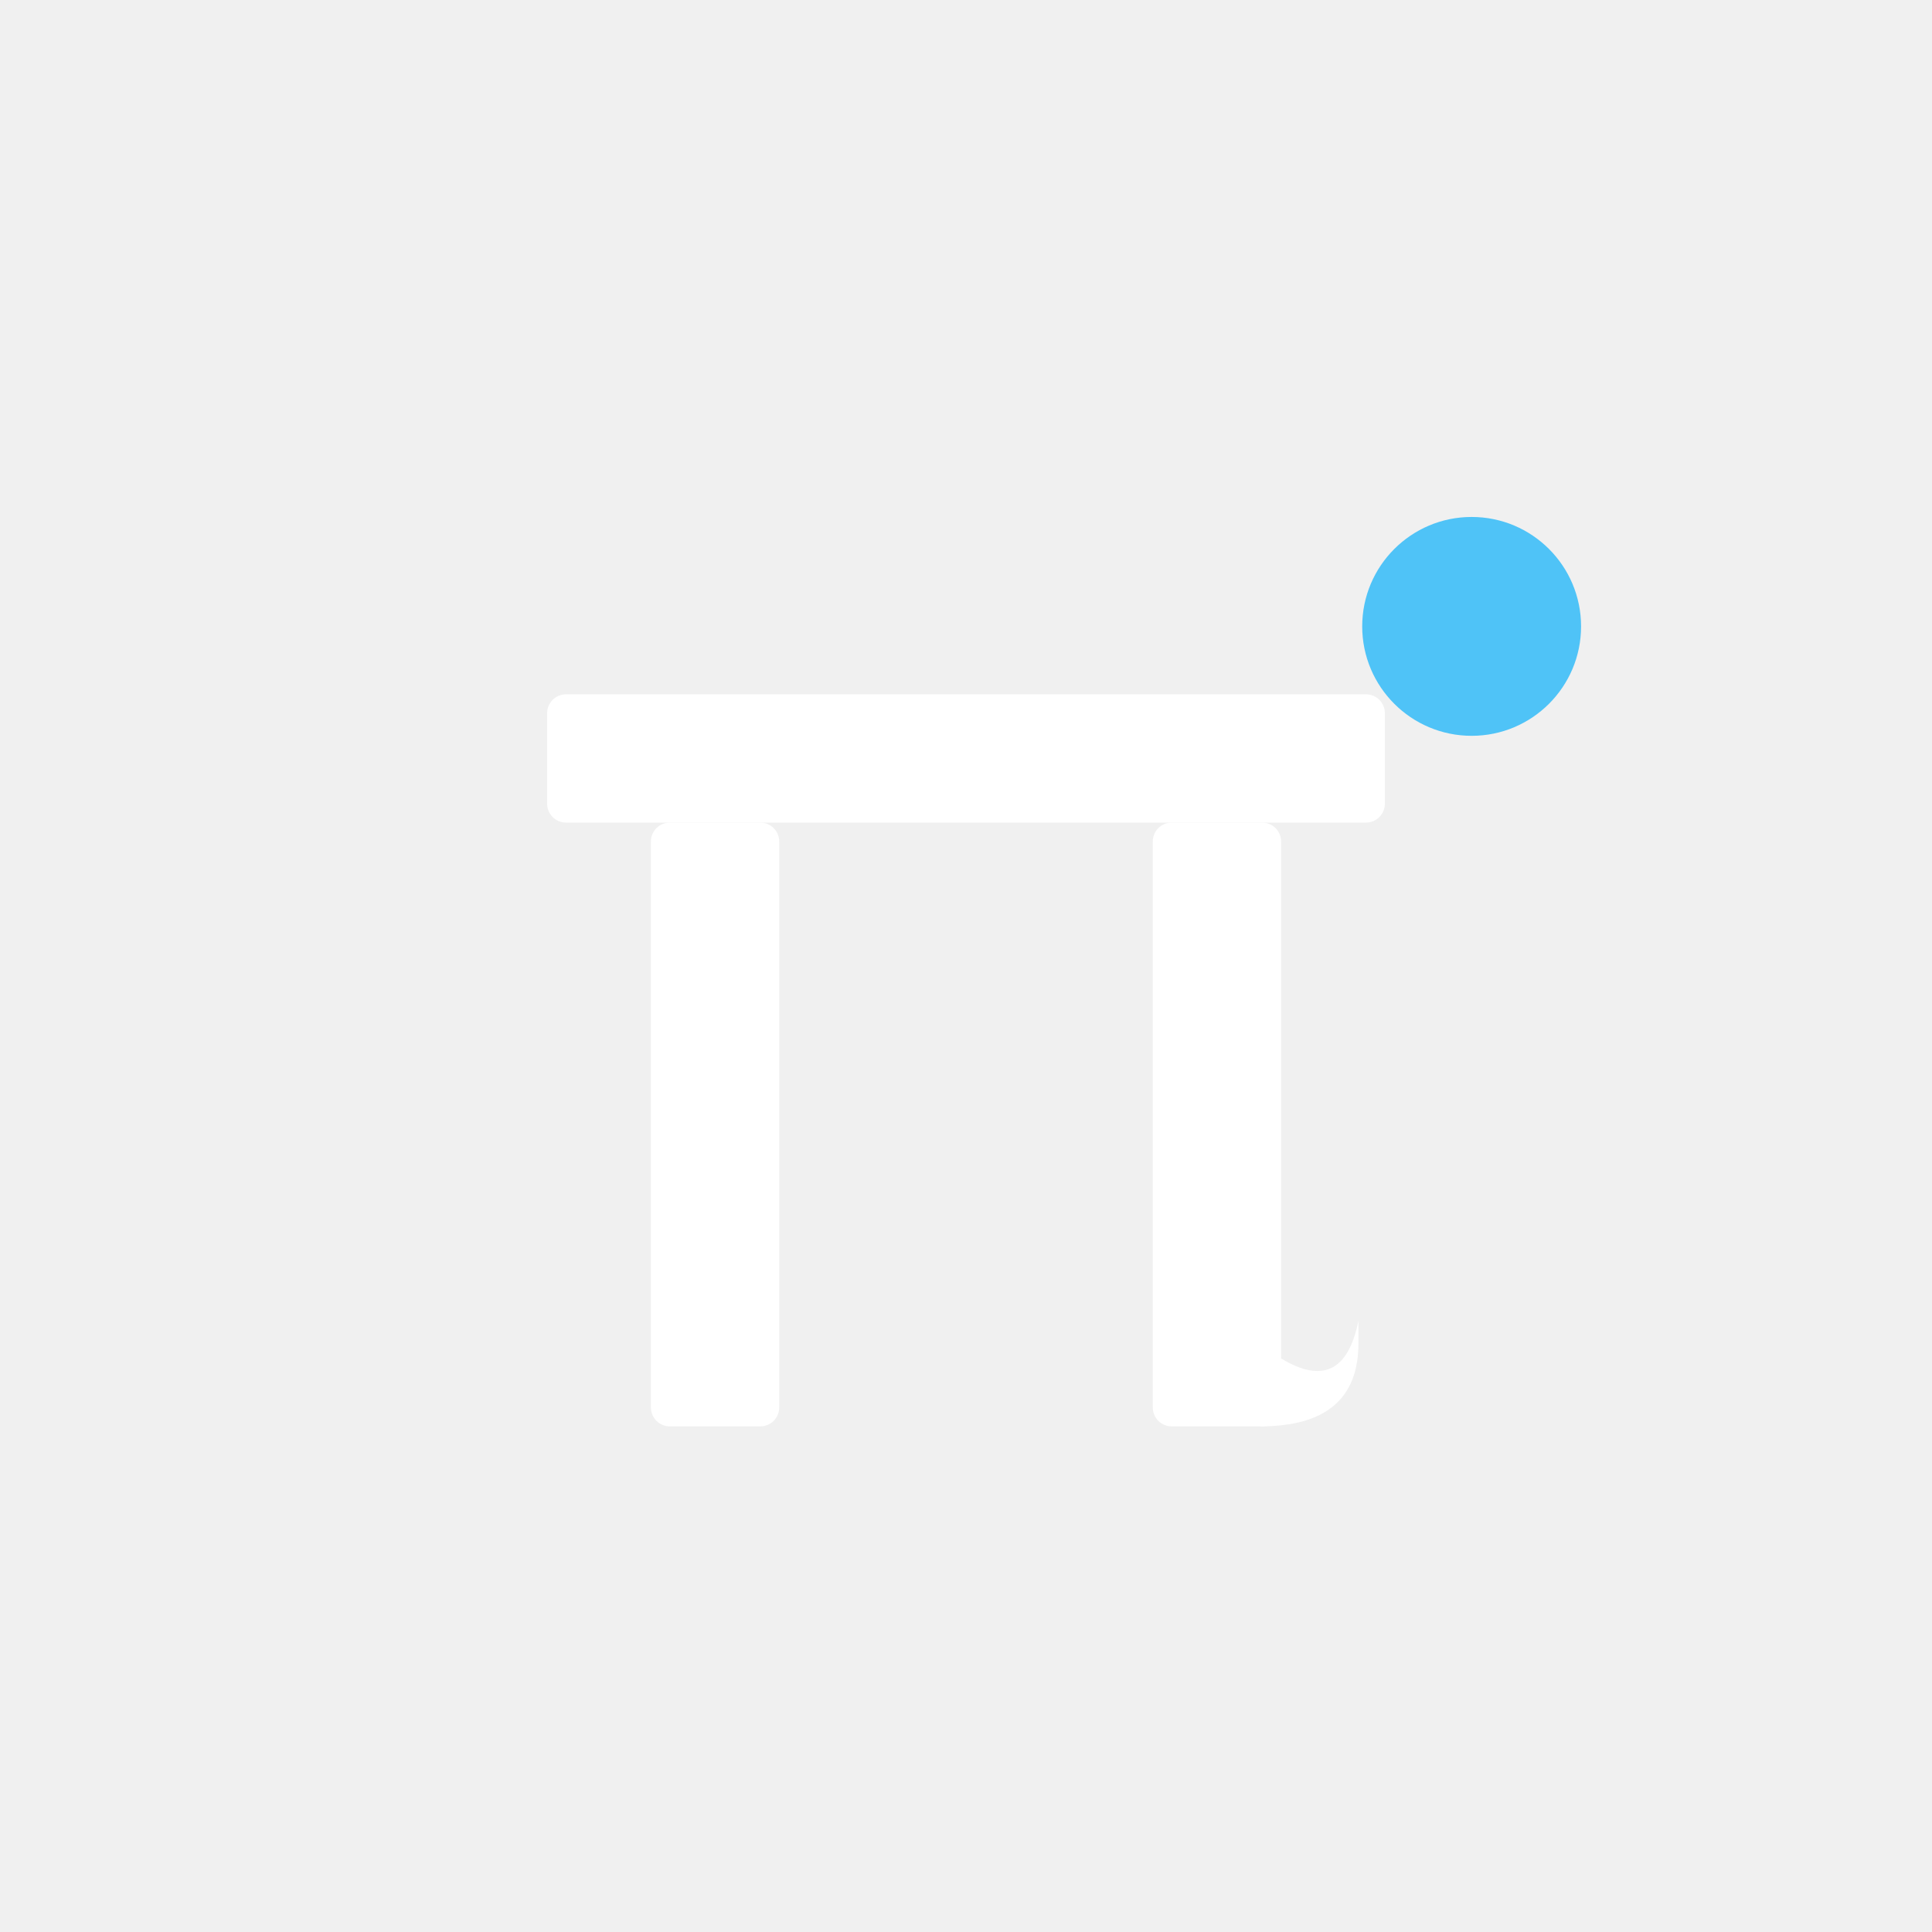
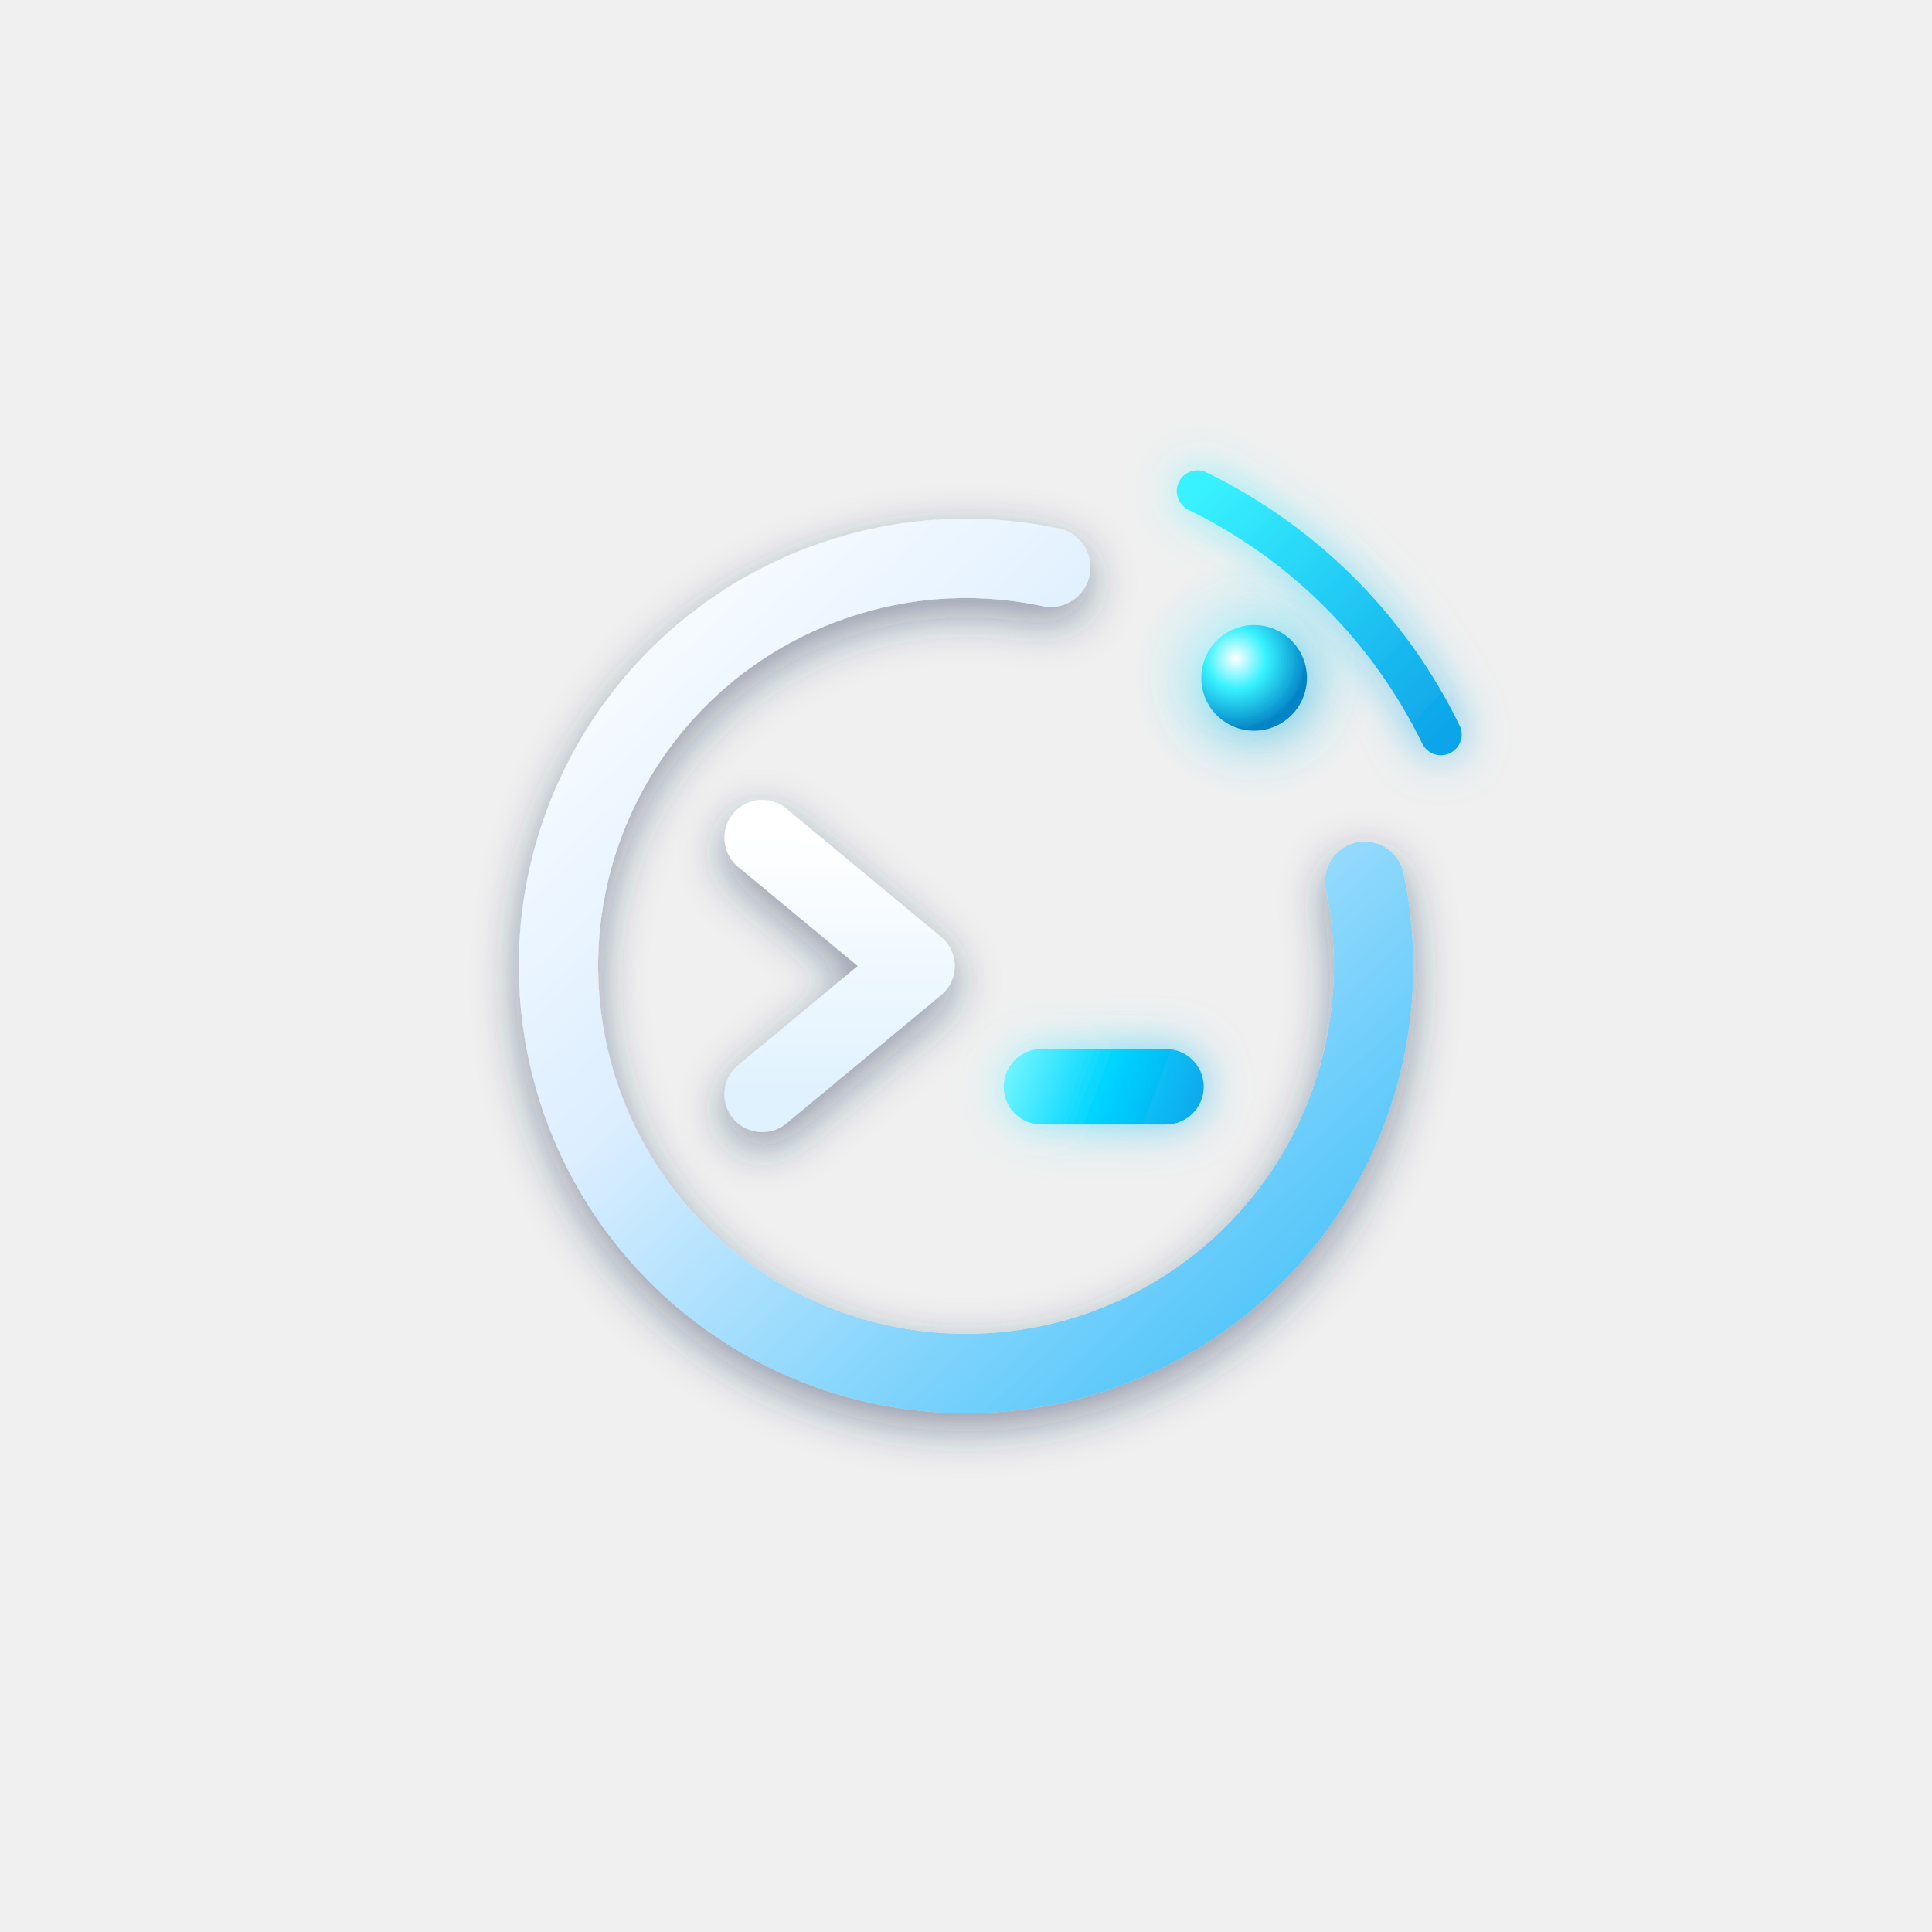
<svg xmlns="http://www.w3.org/2000/svg" viewBox="0 0 1024 1024" width="1024" height="1024">
-   <g fill="#FFFFFF">
-     <rect x="290" y="368" width="444" height="68" rx="10" />
-     <rect x="345" y="436" width="68" height="320" rx="10" />
-     <rect x="611" y="436" width="68" height="320" rx="10" />
-     <path d="M 679 720 Q 712 740 720 700 L 720 712 Q 720 756 668 756 L 668 736 Z" fill="#FFFFFF" />
-   </g>
-   <circle cx="780" cy="332" r="58" fill="#4FC3F7" />
+   <defs>
+     <linearGradient id="ringGrad" gradientUnits="userSpaceOnUse" x1="310" y1="290" x2="730" y2="740">
+       <stop offset="0%" stop-color="#FFFFFF" />
+       <stop offset="38%" stop-color="#DCEEFF" />
+       <stop offset="72%" stop-color="#7DD3FC" />
+       <stop offset="100%" stop-color="#38BDF8" />
+     </linearGradient>
+     <linearGradient id="chevronGrad" gradientUnits="userSpaceOnUse" x1="404" y1="444" x2="404" y2="580">
+       <stop offset="0%" stop-color="#FFFFFF" />
+       <stop offset="100%" stop-color="#E0F2FE" />
+     </linearGradient>
+     <linearGradient id="cursorGrad" gradientUnits="userSpaceOnUse" x1="532" y1="556" x2="638" y2="596">
+       <stop offset="0%" stop-color="#7CF8FF" />
+       <stop offset="50%" stop-color="#00D4FF" />
+       <stop offset="100%" stop-color="#0EA5E9" />
+     </linearGradient>
+     <radialGradient id="beaconGrad" gradientUnits="userSpaceOnUse" cx="655" cy="349" r="38" fx="655" fy="349">
+       <stop offset="0%" stop-color="#FFFFFF" />
+       <stop offset="42%" stop-color="#38F2FF" />
+       <stop offset="100%" stop-color="#0284C7" />
+     </radialGradient>
+     <linearGradient id="waveGrad" gradientUnits="userSpaceOnUse" x1="635" y1="260" x2="764" y2="389">
+       <stop offset="0%" stop-color="#38F2FF" />
+       <stop offset="100%" stop-color="#0EA5E9" />
+     </linearGradient>
+     <radialGradient id="beaconHalo" gradientUnits="userSpaceOnUse" cx="664.7" cy="359.3" r="64">
+       <stop offset="0%" stop-color="#38F2FF" stop-opacity="0.34" />
+       <stop offset="55%" stop-color="#00D4FF" stop-opacity="0.10" />
+       <stop offset="100%" stop-color="#00D4FF" stop-opacity="0" />
+     </radialGradient>
+     <filter id="softShadow" filterUnits="userSpaceOnUse" x="0" y="0" width="1024" height="1024">
+       <feOffset in="SourceAlpha" dx="0" dy="8" result="off" />
+       <feGaussianBlur in="off" stdDeviation="12" result="blur" />
+       <feColorMatrix in="blur" type="matrix" values="0 0 0 0 0.01  0 0 0 0 0.03  0 0 0 0 0.09  0 0 0 0.45 0" result="shadow" />
+       <feMerge>
+         <feMergeNode in="shadow" />
+         <feMergeNode in="SourceGraphic" />
+       </feMerge>
+     </filter>
+     <filter id="cyanGlow" filterUnits="userSpaceOnUse" x="0" y="0" width="1024" height="1024">
+       <feGaussianBlur in="SourceGraphic" stdDeviation="12" result="blur" />
+       <feComponentTransfer in="blur" result="softGlow">
+         <feFuncA type="linear" slope="0.55" />
+       </feComponentTransfer>
+       <feMerge>
+         <feMergeNode in="softGlow" />
+         <feMergeNode in="SourceGraphic" />
+       </feMerge>
+     </filter>
+   </defs>
+   <circle cx="664.7" cy="359.3" r="64" fill="url(#beaconHalo)" />
+   <path d="M 723.3 467.1 A 216 216 0 1 1 556.9 300.7" fill="none" stroke="url(#ringGrad)" stroke-width="42" stroke-linecap="round" filter="url(#softShadow)" />
+   <path d="M 634.7 260.3 A 280 280 0 0 1 763.7 389.3" fill="none" stroke="url(#waveGrad)" stroke-width="22" stroke-linecap="round" filter="url(#cyanGlow)" />
+   <circle cx="664.7" cy="359.3" r="28" fill="url(#beaconGrad)" filter="url(#cyanGlow)" />
+   <path d="M 404 444 L 486 512 L 404 580" fill="none" stroke="url(#chevronGrad)" stroke-width="40" stroke-linecap="round" stroke-linejoin="round" filter="url(#softShadow)" />
+   <rect x="532" y="556" width="106" height="40" rx="20" fill="url(#cursorGrad)" filter="url(#cyanGlow)" />
</svg>
